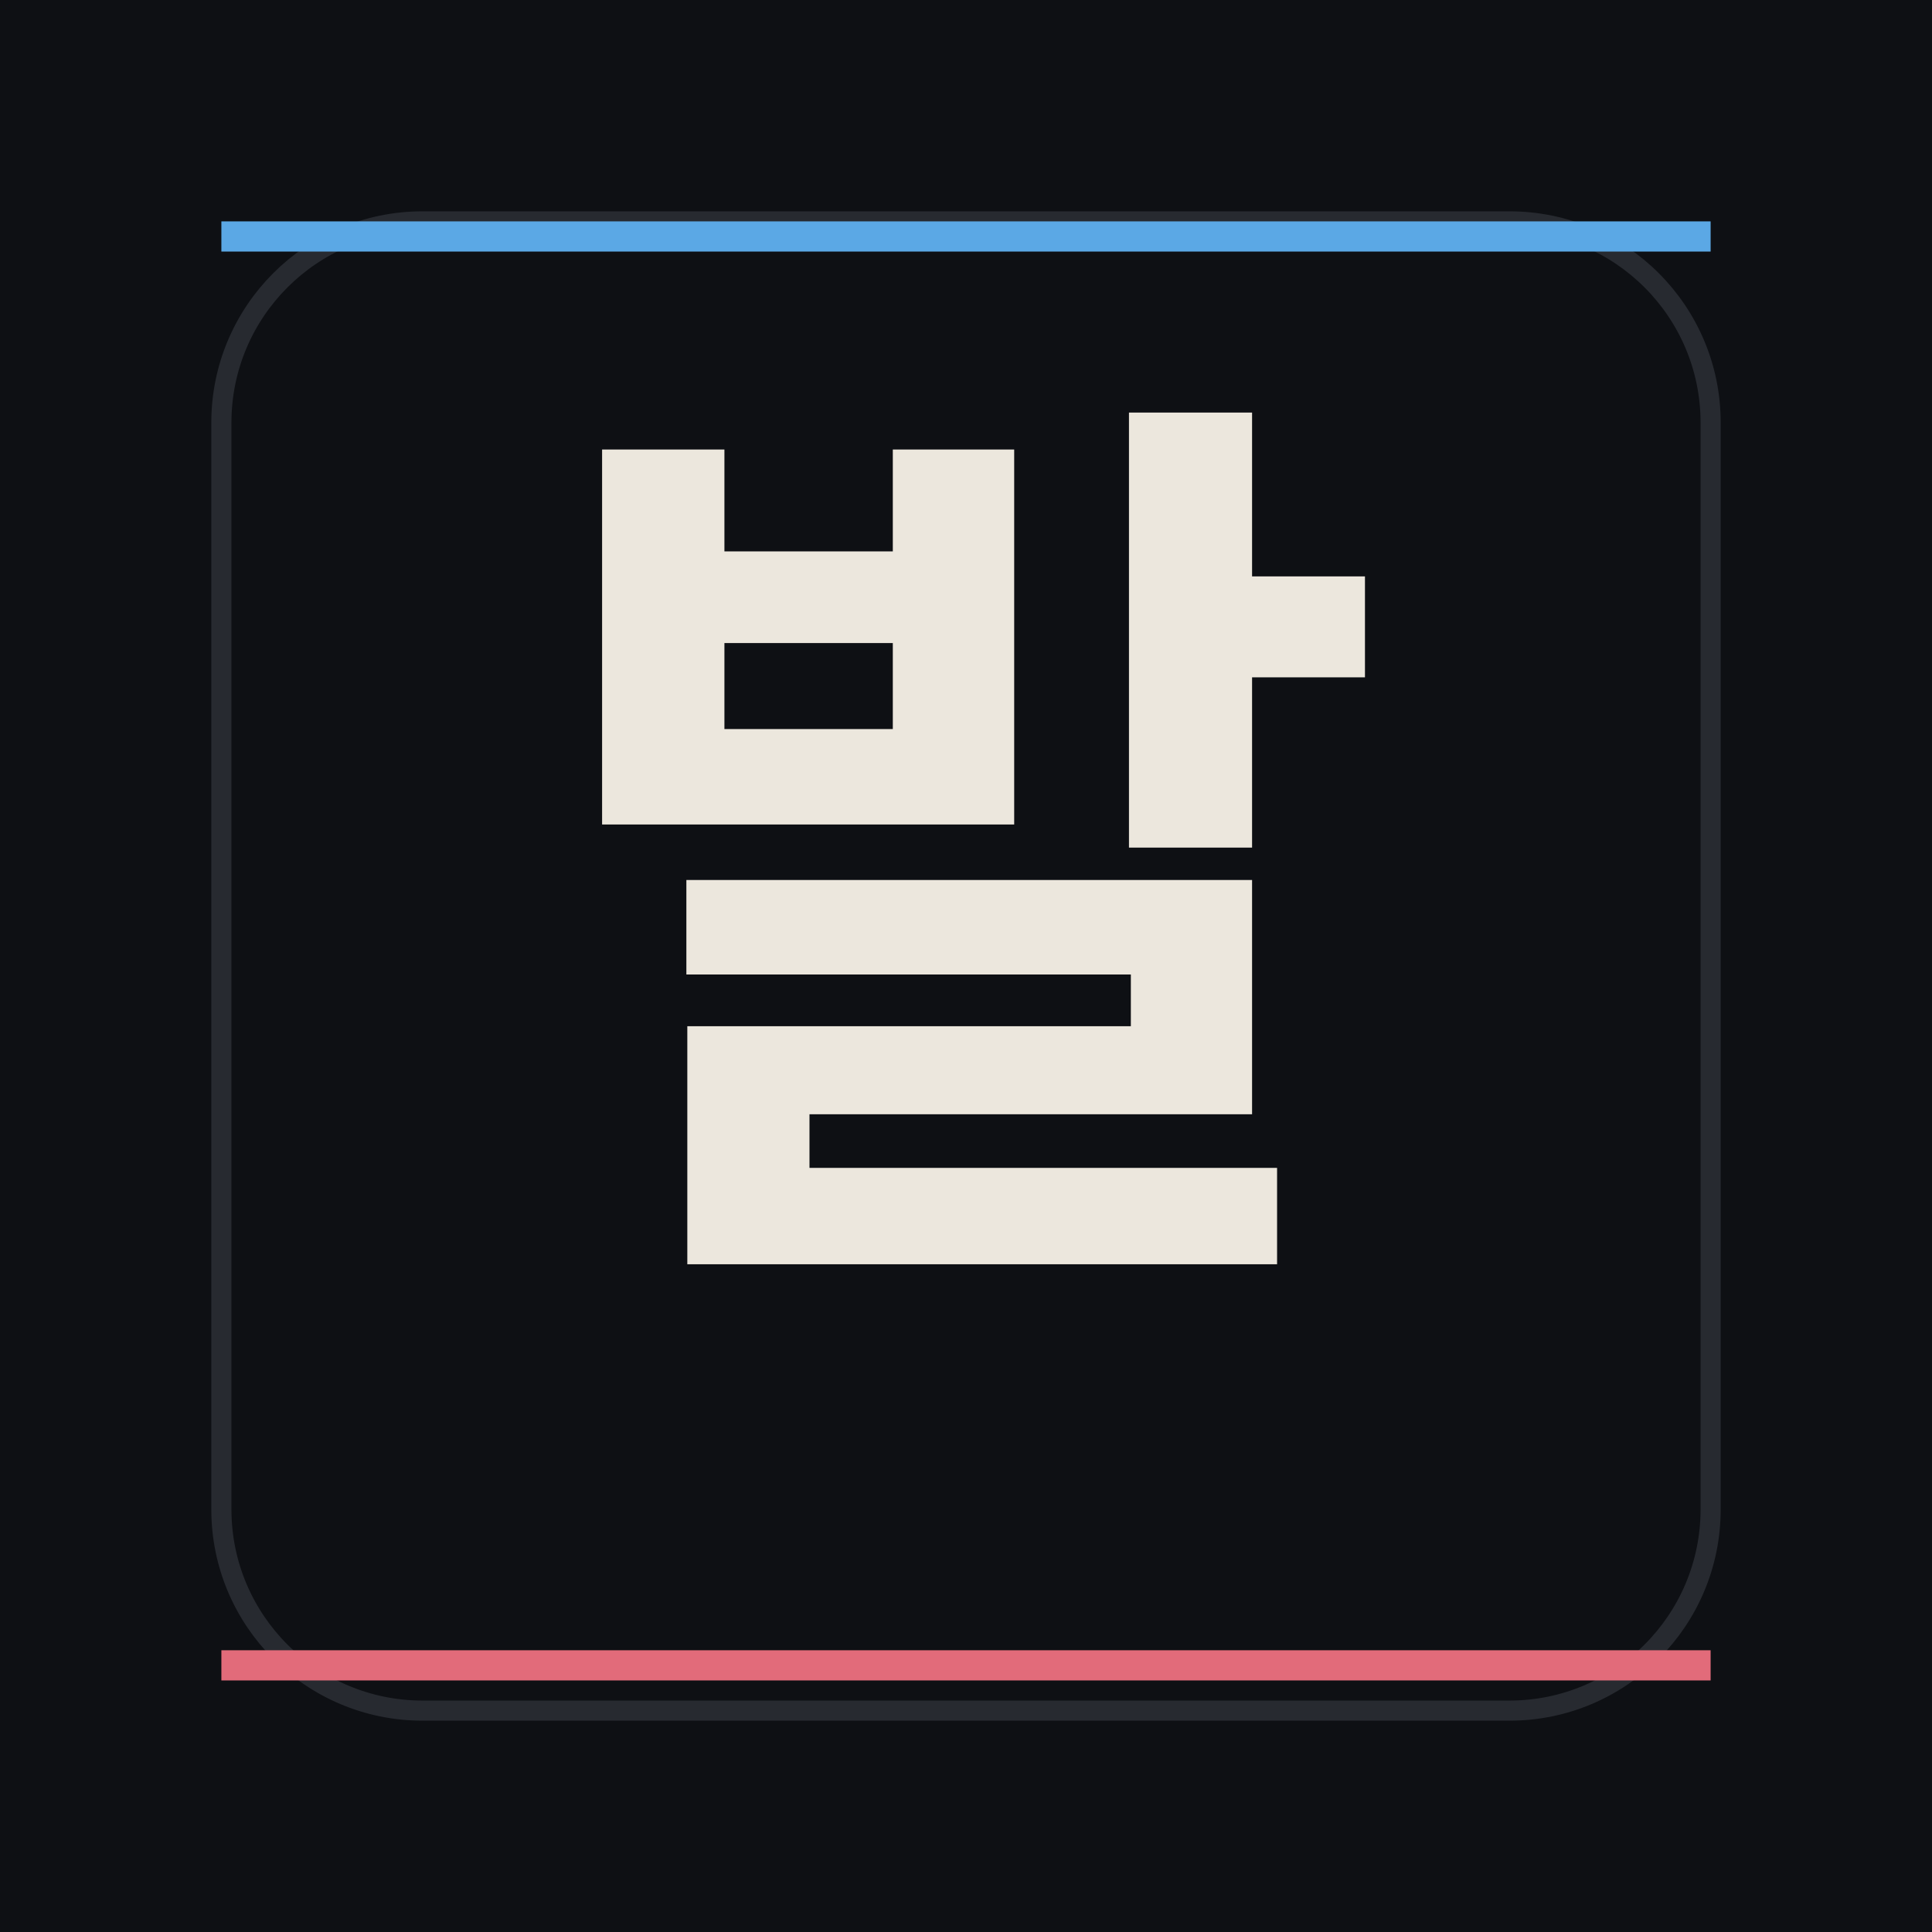
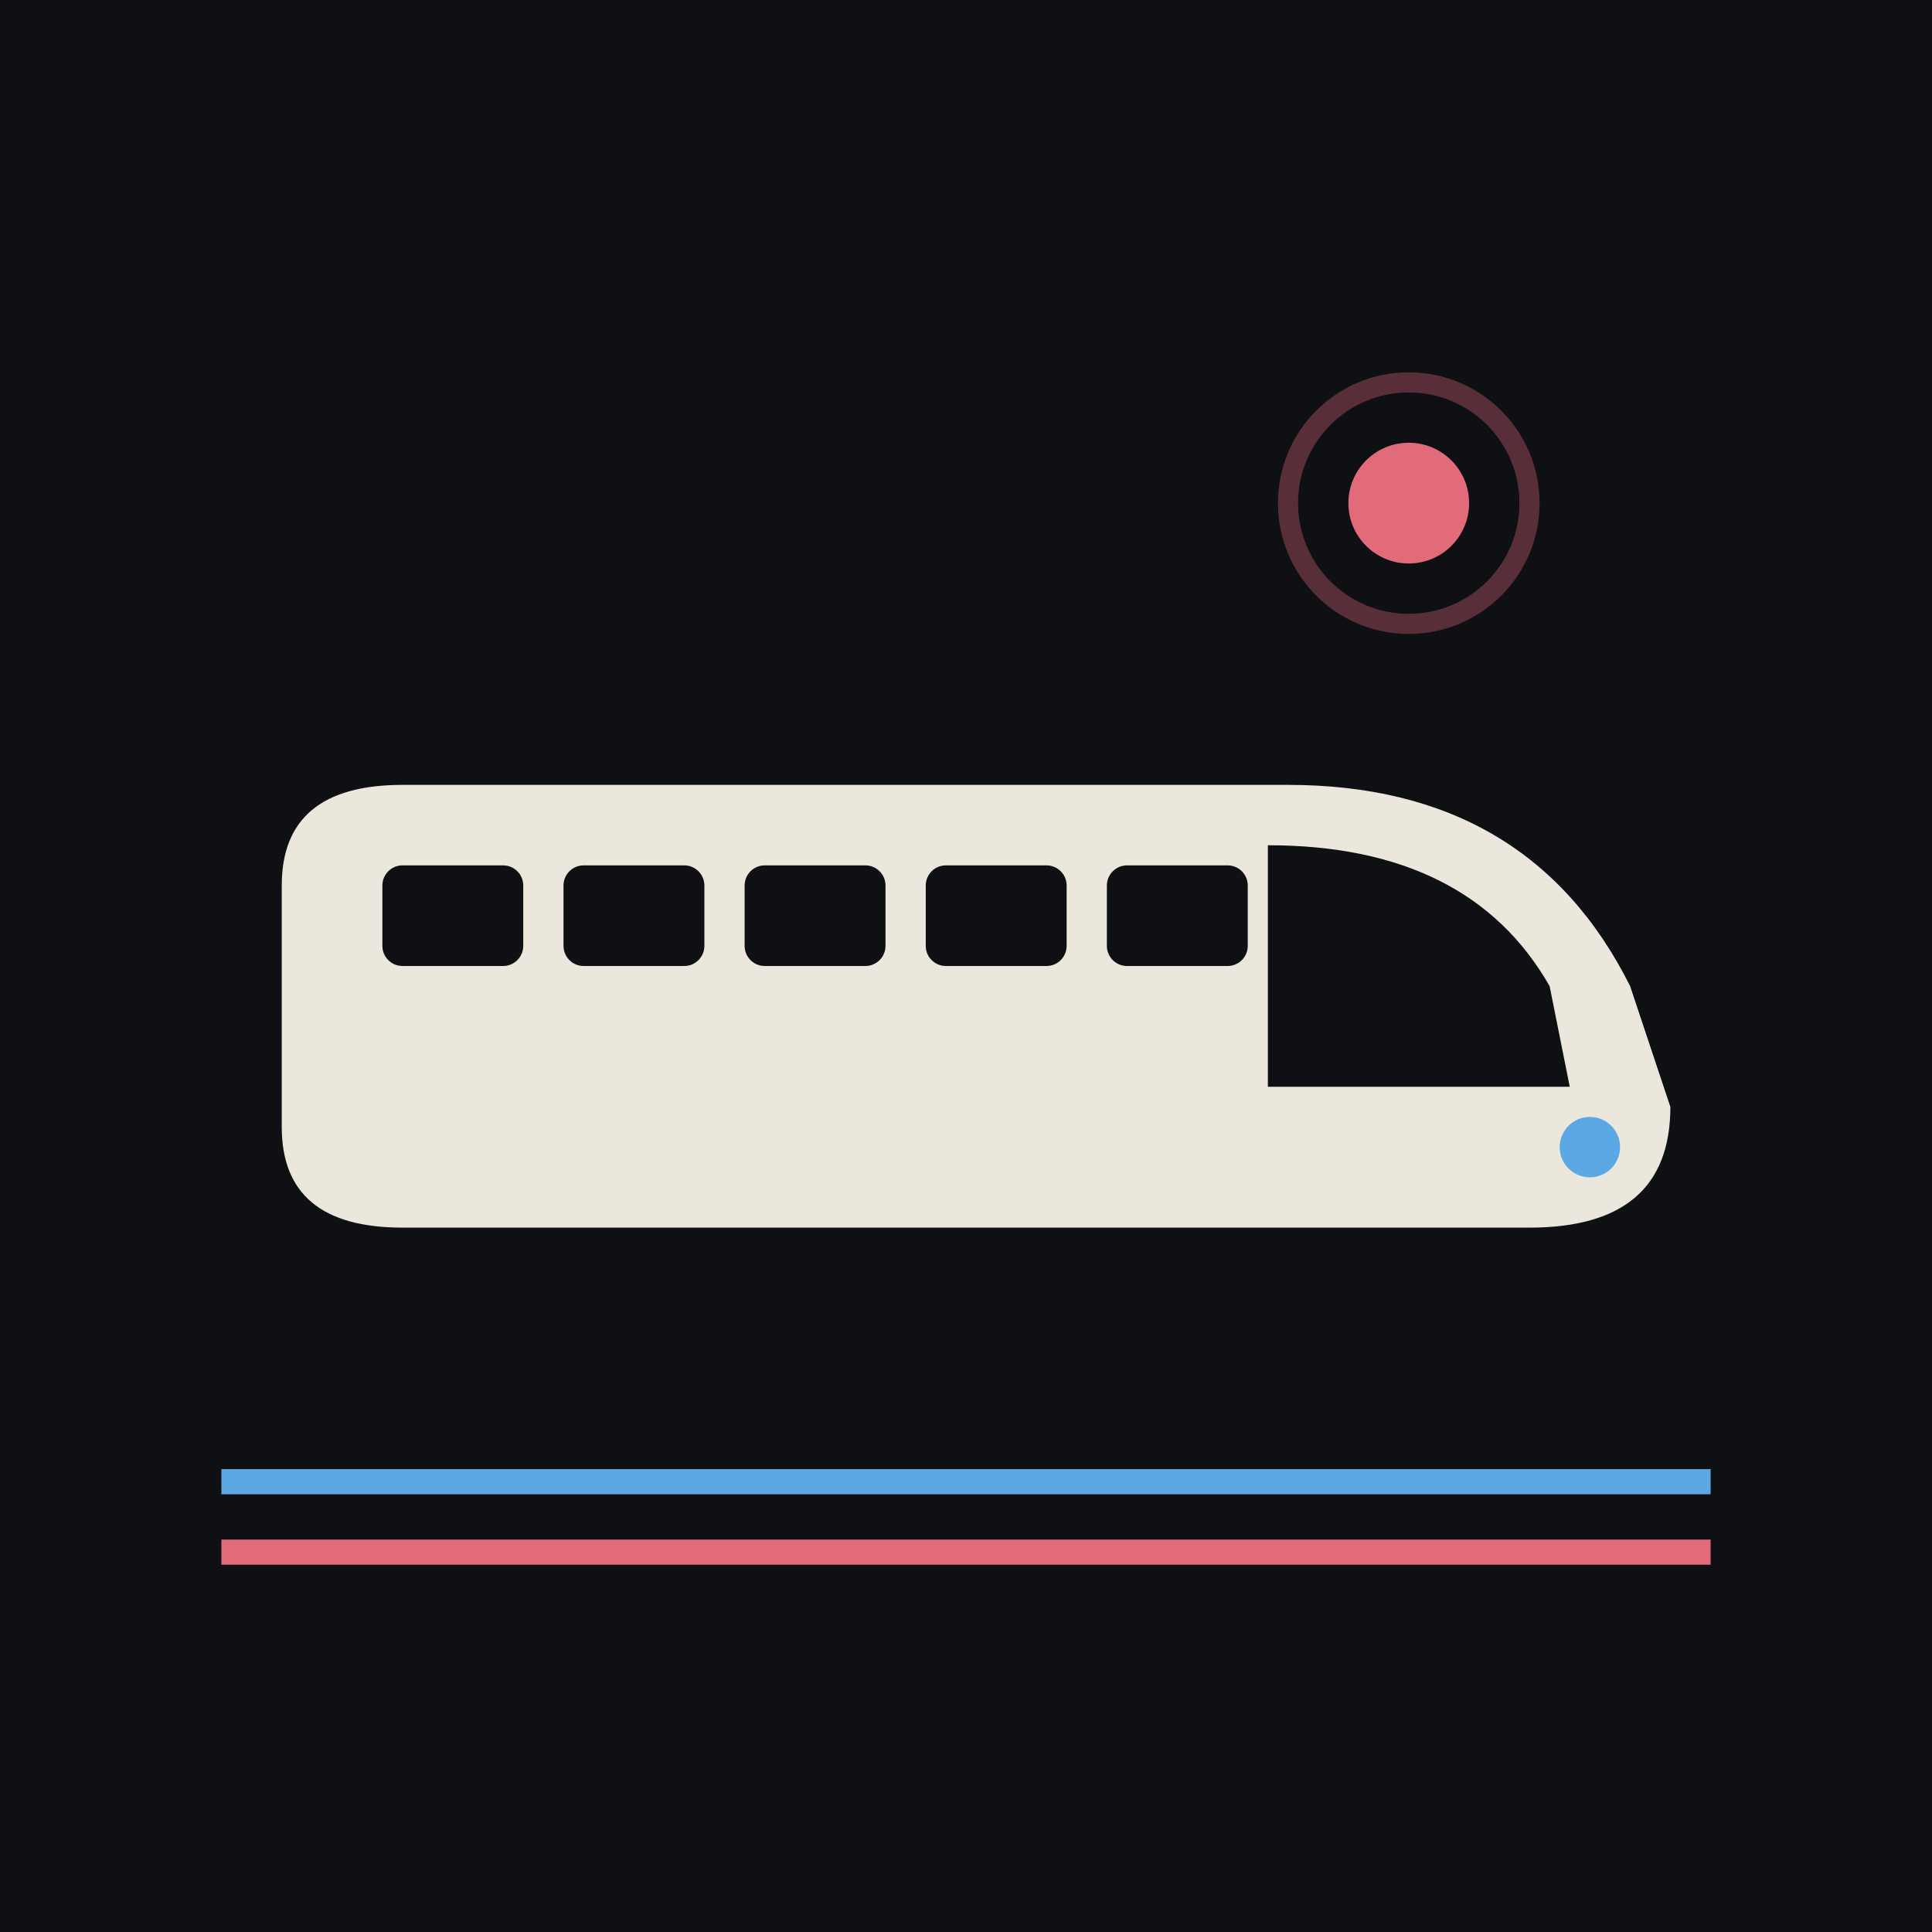
<svg xmlns="http://www.w3.org/2000/svg" viewBox="0 0 192 192" width="192" height="192">
  <rect width="192" height="192" fill="#0E1014" />
-   <rect x="22" y="22" width="148" height="148" rx="20" ry="20" fill="none" stroke="#272A30" stroke-width="2" />
-   <rect x="22" y="22" width="148" height="3" fill="#5BA8E5" />
-   <rect x="22" y="170" width="148" height="3" fill="#E26B7A" transform="translate(0 -6)" />
-   <text x="96" y="118" font-family="'Bricolage Grotesque', 'Pretendard Variable', system-ui, sans-serif" font-size="92" font-weight="600" fill="#ECE7DD" text-anchor="middle" letter-spacing="-2">발</text>
+   <g transform="translate(140, 50)">
+     <circle r="12" fill="none" stroke="#E26B7A" stroke-width="2" opacity="0.35" />
+     <circle r="6" fill="#E26B7A" />
+   </g>
+   <g transform="translate(96, 110)">
+     <path d="       M -68,-22       Q -68,-32 -56,-32       L 32,-32       Q 56,-32 66,-12       L 70,0       Q 70,12 56,12       L -56,12       Q -68,12 -68,2       Z     " fill="#ECE7DD" />
+     <path d="       M 30,-26       Q 50,-26 58,-12       L 60,-2       L 30,-2       Z     " fill="#0E1014" />
+     <rect x="-58" y="-24" width="14" height="10" rx="2" fill="#0E1014" />
+     <rect x="-40" y="-24" width="14" height="10" rx="2" fill="#0E1014" />
+     <rect x="-22" y="-24" width="14" height="10" rx="2" fill="#0E1014" />
+     <rect x="-4" y="-24" width="14" height="10" rx="2" fill="#0E1014" />
+     <rect x="14" y="-24" width="14" height="10" rx="2" fill="#0E1014" />
+     <circle cx="62" cy="4" r="3" fill="#5BA8E5" />
+   </g>
+   <rect x="22" y="146" width="148" height="2.5" fill="#5BA8E5" />
+   <rect x="22" y="153" width="148" height="2.5" fill="#E26B7A" />
</svg>
